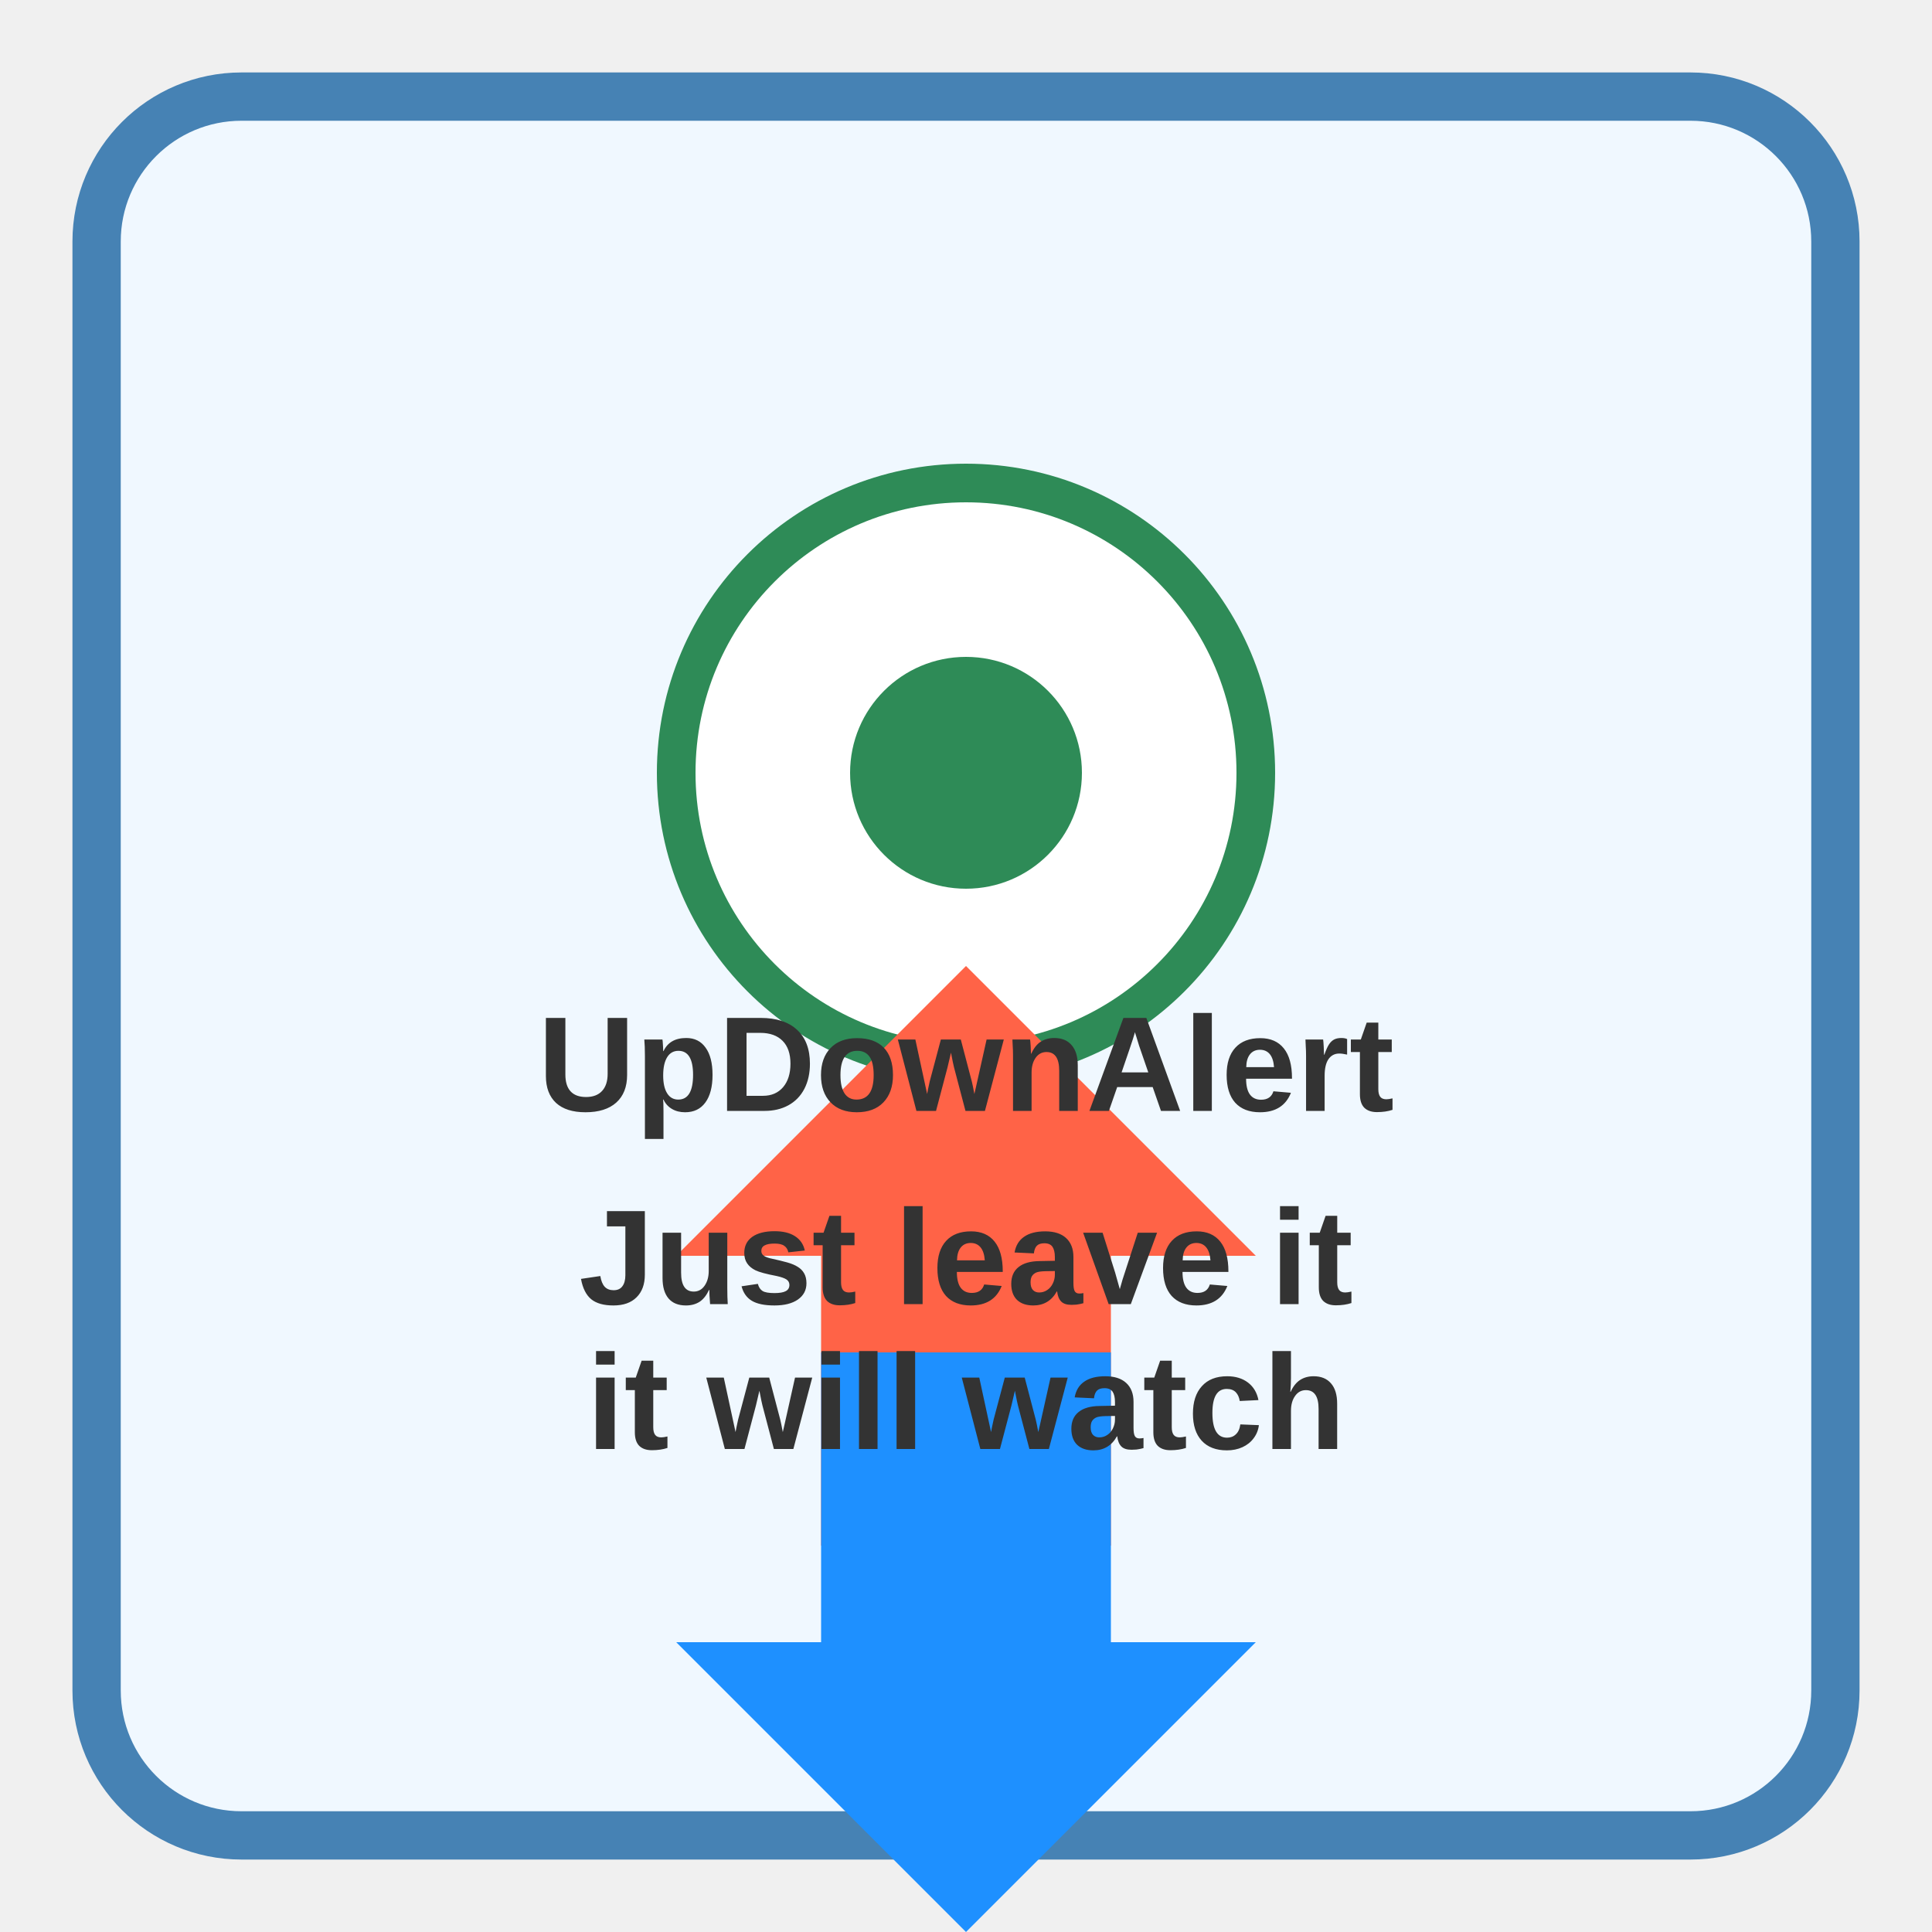
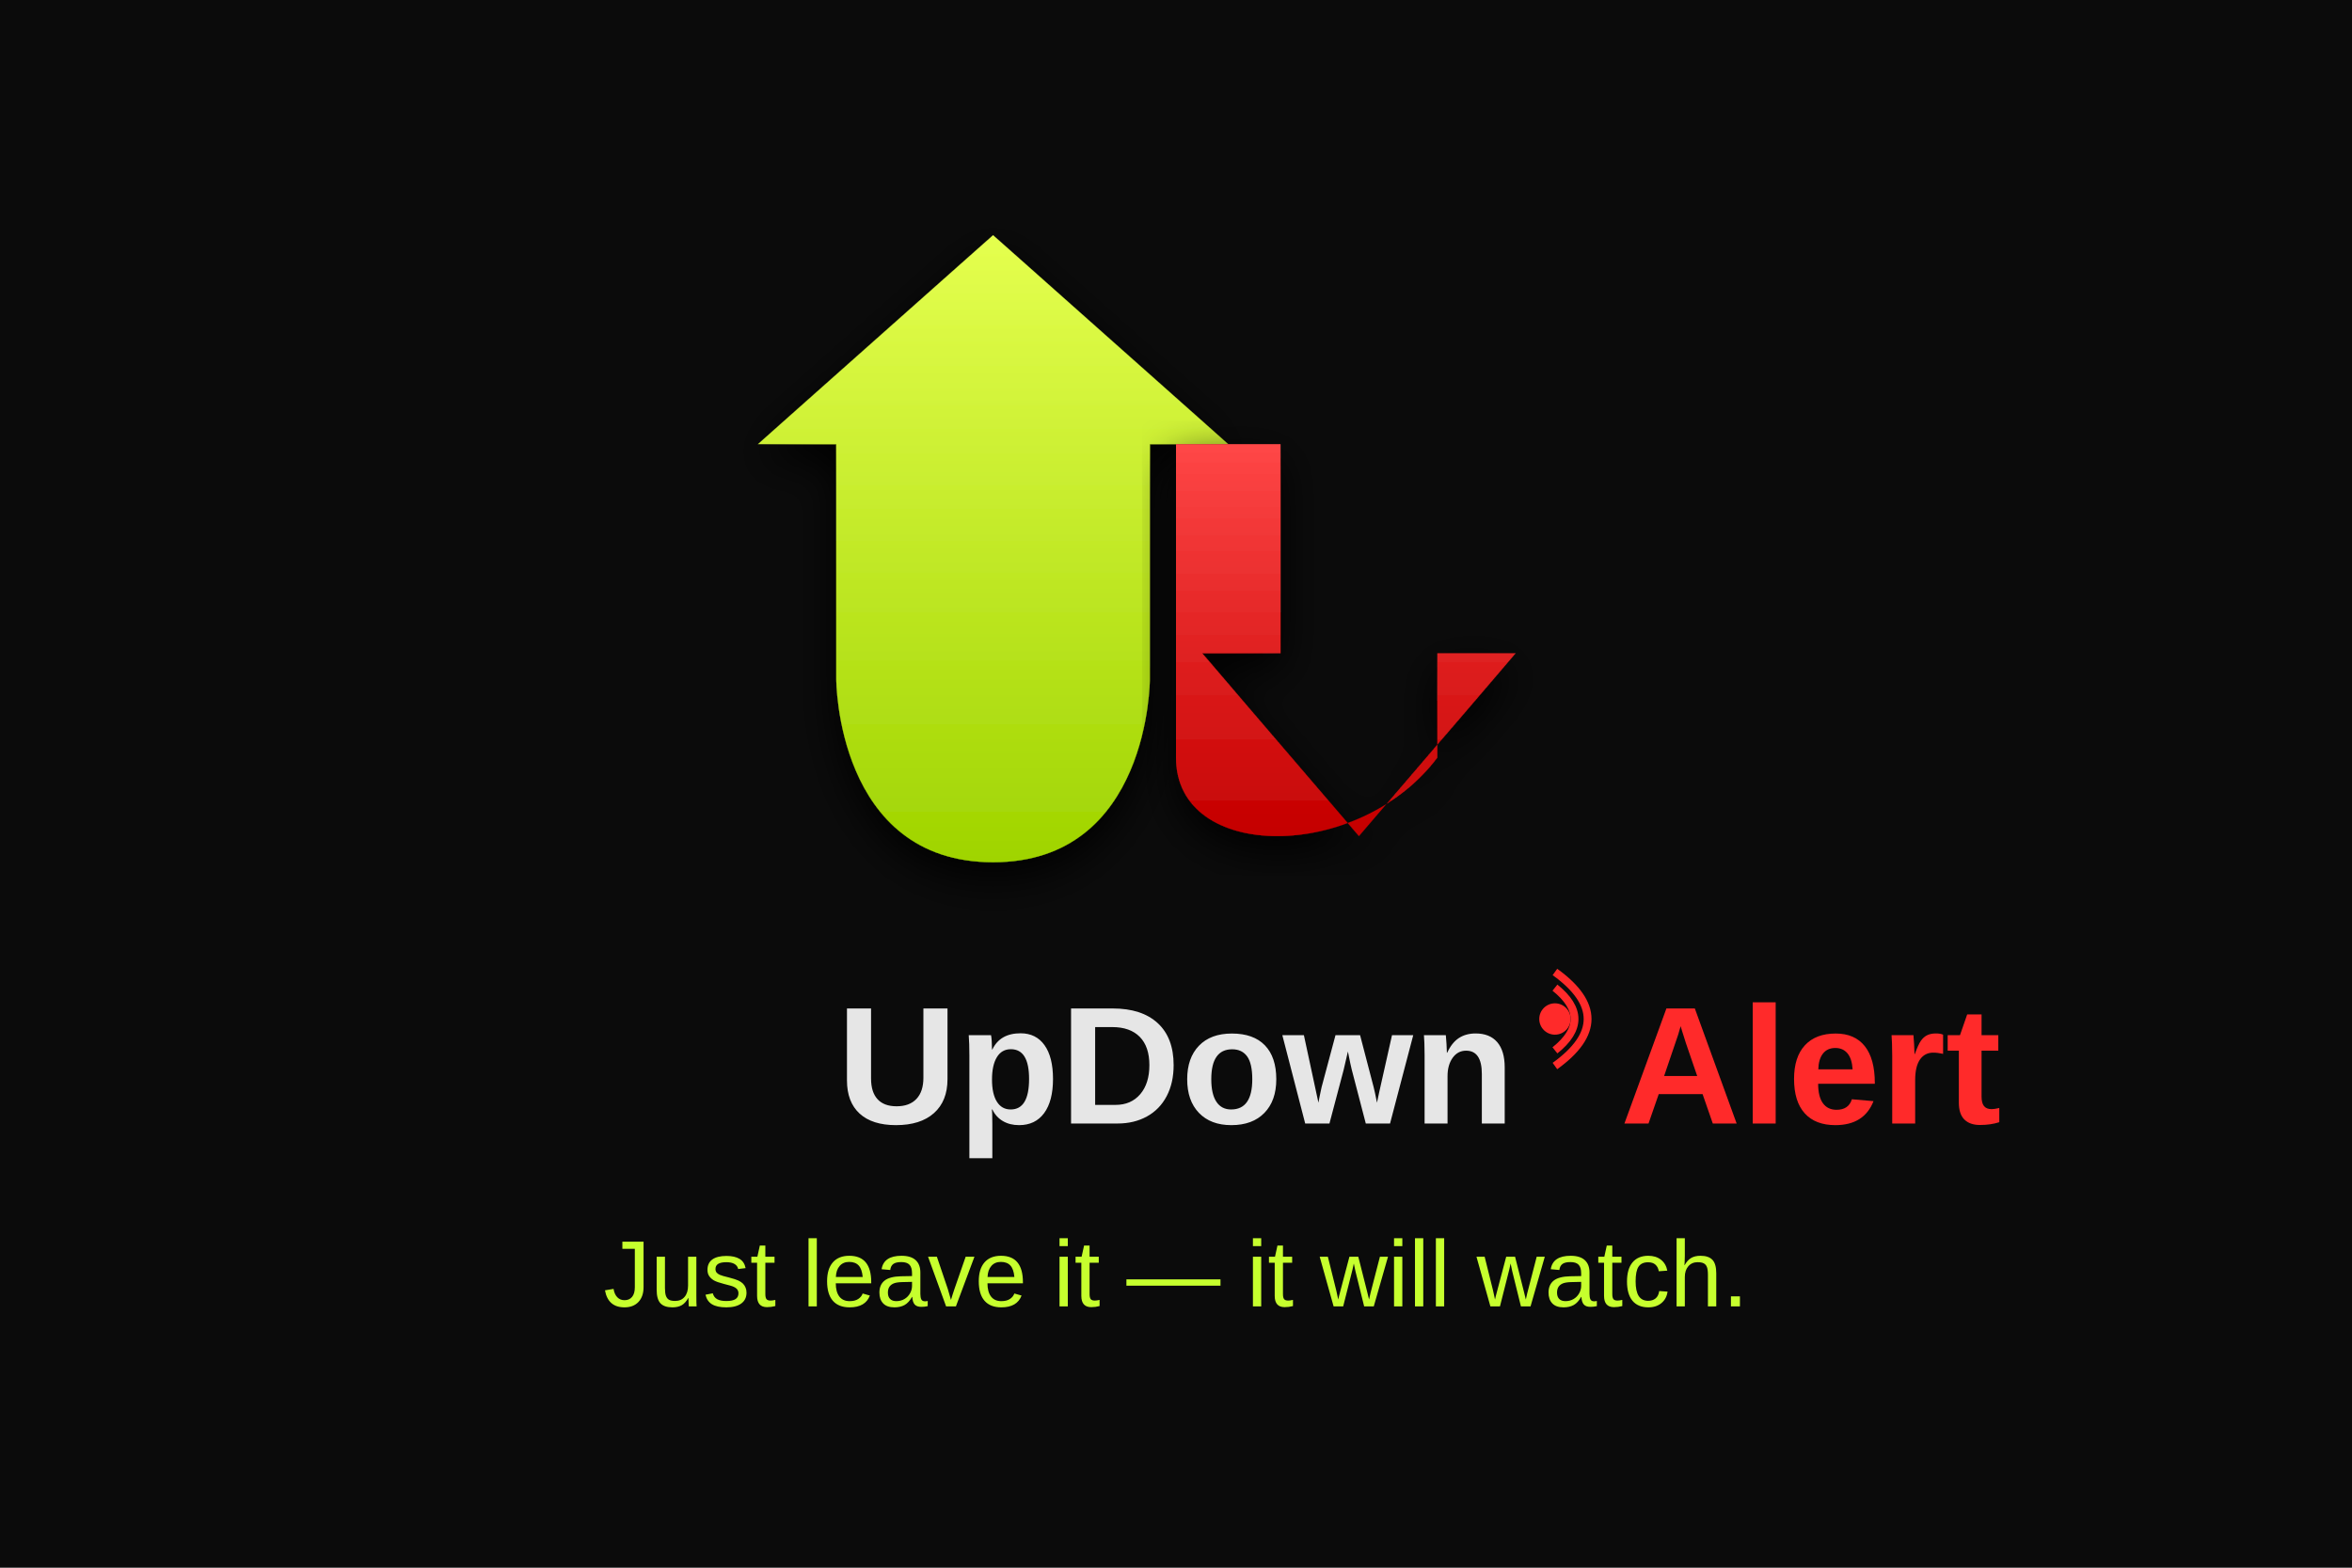
- <svg xmlns="http://www.w3.org/2000/svg" width="200" height="200" viewBox="0 0 200 200">
-   <style>
-         .background { fill: #f0f8ff; stroke: #4682b4; stroke-width: 5; }
-         .eye-circle { fill: #ffffff; stroke: #2e8b57; stroke-width: 4; }
-         .eye-inner { fill: #2e8b57; }
-         .arrow-up { fill: #ff6347; }
-         .arrow-down { fill: #1e90ff; }
-         .text { font-family: Arial, sans-serif; font-size: 14px; font-weight: bold; fill: #333333; }
-     </style>
-   <rect class="background" x="10" y="10" width="180" height="180" rx="15" />
-   <circle class="eye-circle" cx="100" cy="80" r="30" />
-   <circle class="eye-inner" cx="100" cy="80" r="12" />
-   <polygon class="arrow-up" points="70,130 100,100 130,130 115,130 115,160 85,160 85,130" />
-   <polygon class="arrow-down" points="70,170 100,200 130,170 115,170 115,140 85,140 85,170" />
-   <text class="text" x="100" y="115" text-anchor="middle">UpDownAlert</text>
-   <text class="text" x="100" y="135" text-anchor="middle" font-size="10">Just leave it</text>
-   <text class="text" x="100" y="150" text-anchor="middle" font-size="10">it will watch</text>
+ <svg xmlns="http://www.w3.org/2000/svg" viewBox="0 0 900 600">
+   <defs>
+     <linearGradient id="gGreen" x1="0" y1="0" x2="0" y2="1">
+       <stop offset="0%" stop-color="#e5ff4f" />
+       <stop offset="100%" stop-color="#9fd400" />
+     </linearGradient>
+     <linearGradient id="gRed" x1="0" y1="0" x2="0" y2="1">
+       <stop offset="0%" stop-color="#ff4747" />
+       <stop offset="100%" stop-color="#c40000" />
+     </linearGradient>
+     <filter id="shadow">
+       <feDropShadow dx="0" dy="6" stdDeviation="8" flood-color="#000" />
+     </filter>
+   </defs>
+   <rect width="100%" height="100%" fill="#0b0b0b" />
+   <path d=" M380 330 C320 330 320 260 320 260 L320 170 L290 170 L380 90 L470 170 L440 170 L440 260 C440 260 440 330 380 330 Z" fill="url(#gGreen)" filter="url(#shadow)" />
+   <path d=" M450 170 L450 290 C450 330 520 330 550 290 L550 250 L580 250 L520 320 L460 250 L490 250 L490 170 Z" fill="url(#gRed)" filter="url(#shadow)" />
+   <text x="450" y="430" text-anchor="middle" font-size="64" font-weight="600" font-family="Segoe UI, Arial" fill="#e6e6e6">
+ UpDown
+ </text>
+   <text x="620" y="430" font-size="64" font-weight="700" font-family="Segoe UI, Arial" fill="#ff2a2a">
+ Alert
+ </text>
+   <circle cx="595" cy="390" r="6" fill="#ff2a2a" />
+   <path d="M595 378 Q610 390 595 402" stroke="#ff2a2a" stroke-width="3" fill="none" />
+   <path d="M595 372 Q620 390 595 408" stroke="#ff2a2a" stroke-width="3" fill="none" />
+   <text x="450" y="500" text-anchor="middle" font-size="36" font-family="Segoe UI, Arial" fill="#c6ff2e">
+ Just leave it — it will watch.
+ </text>
</svg>
